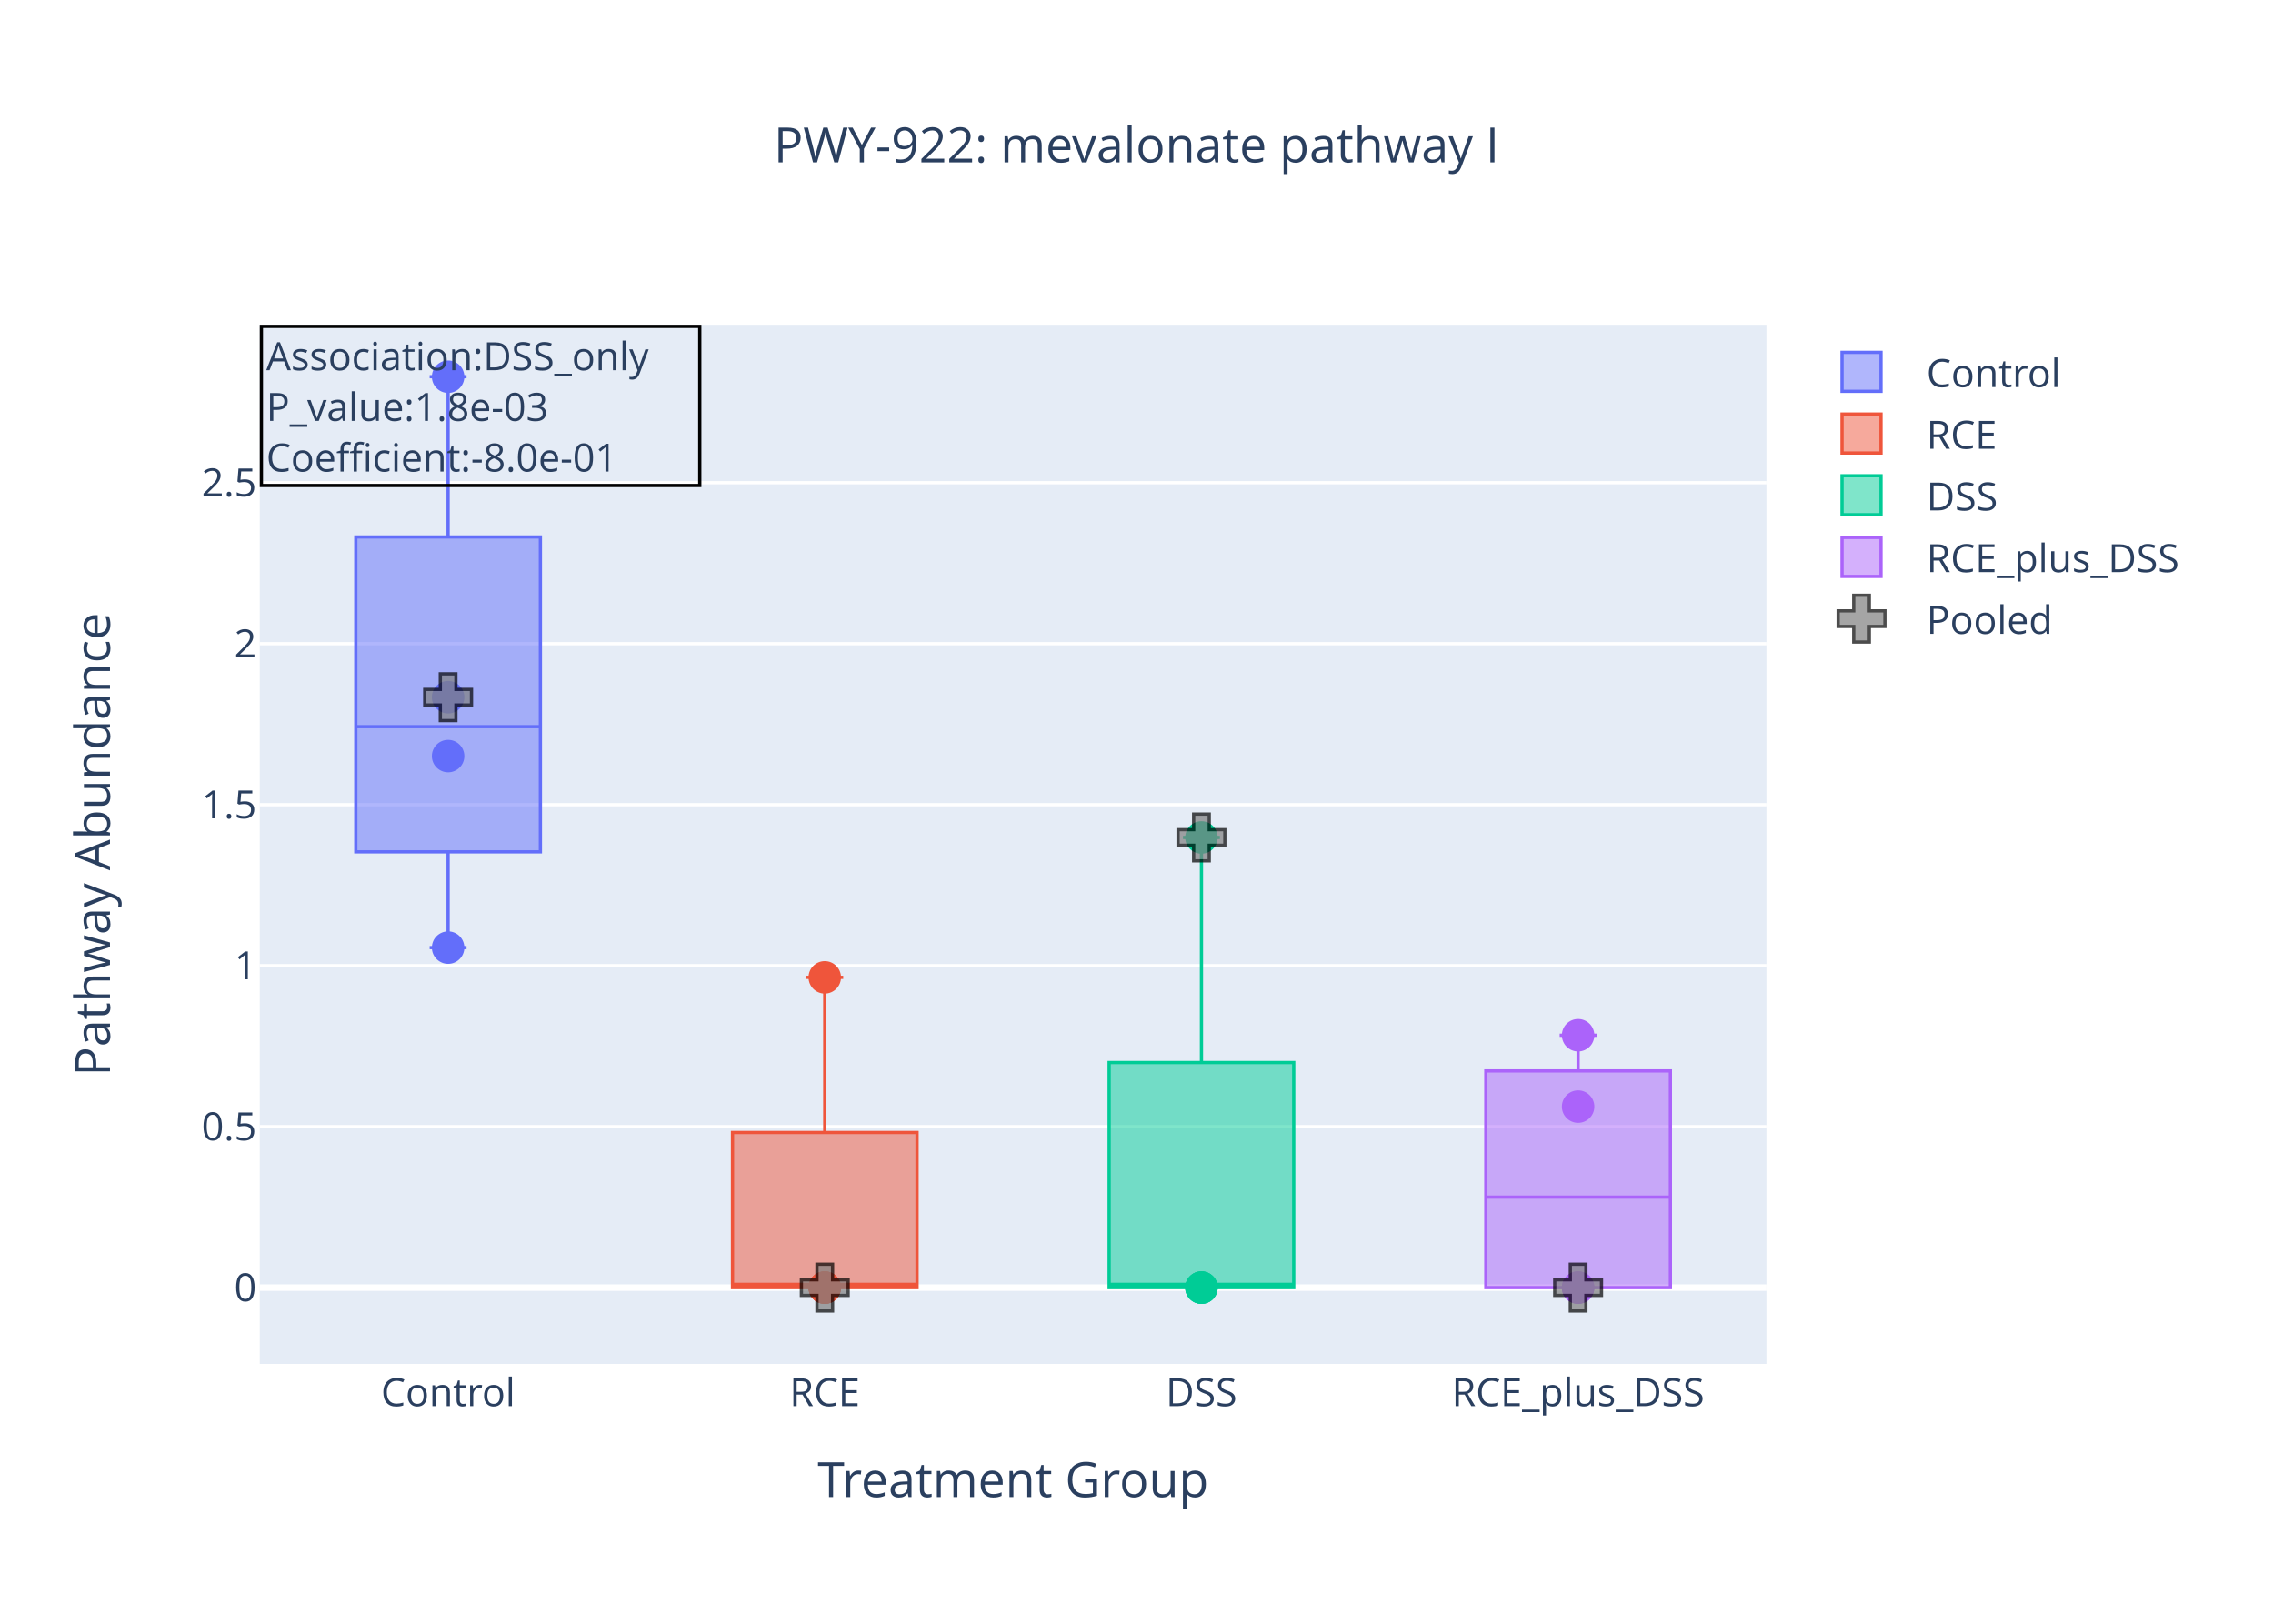
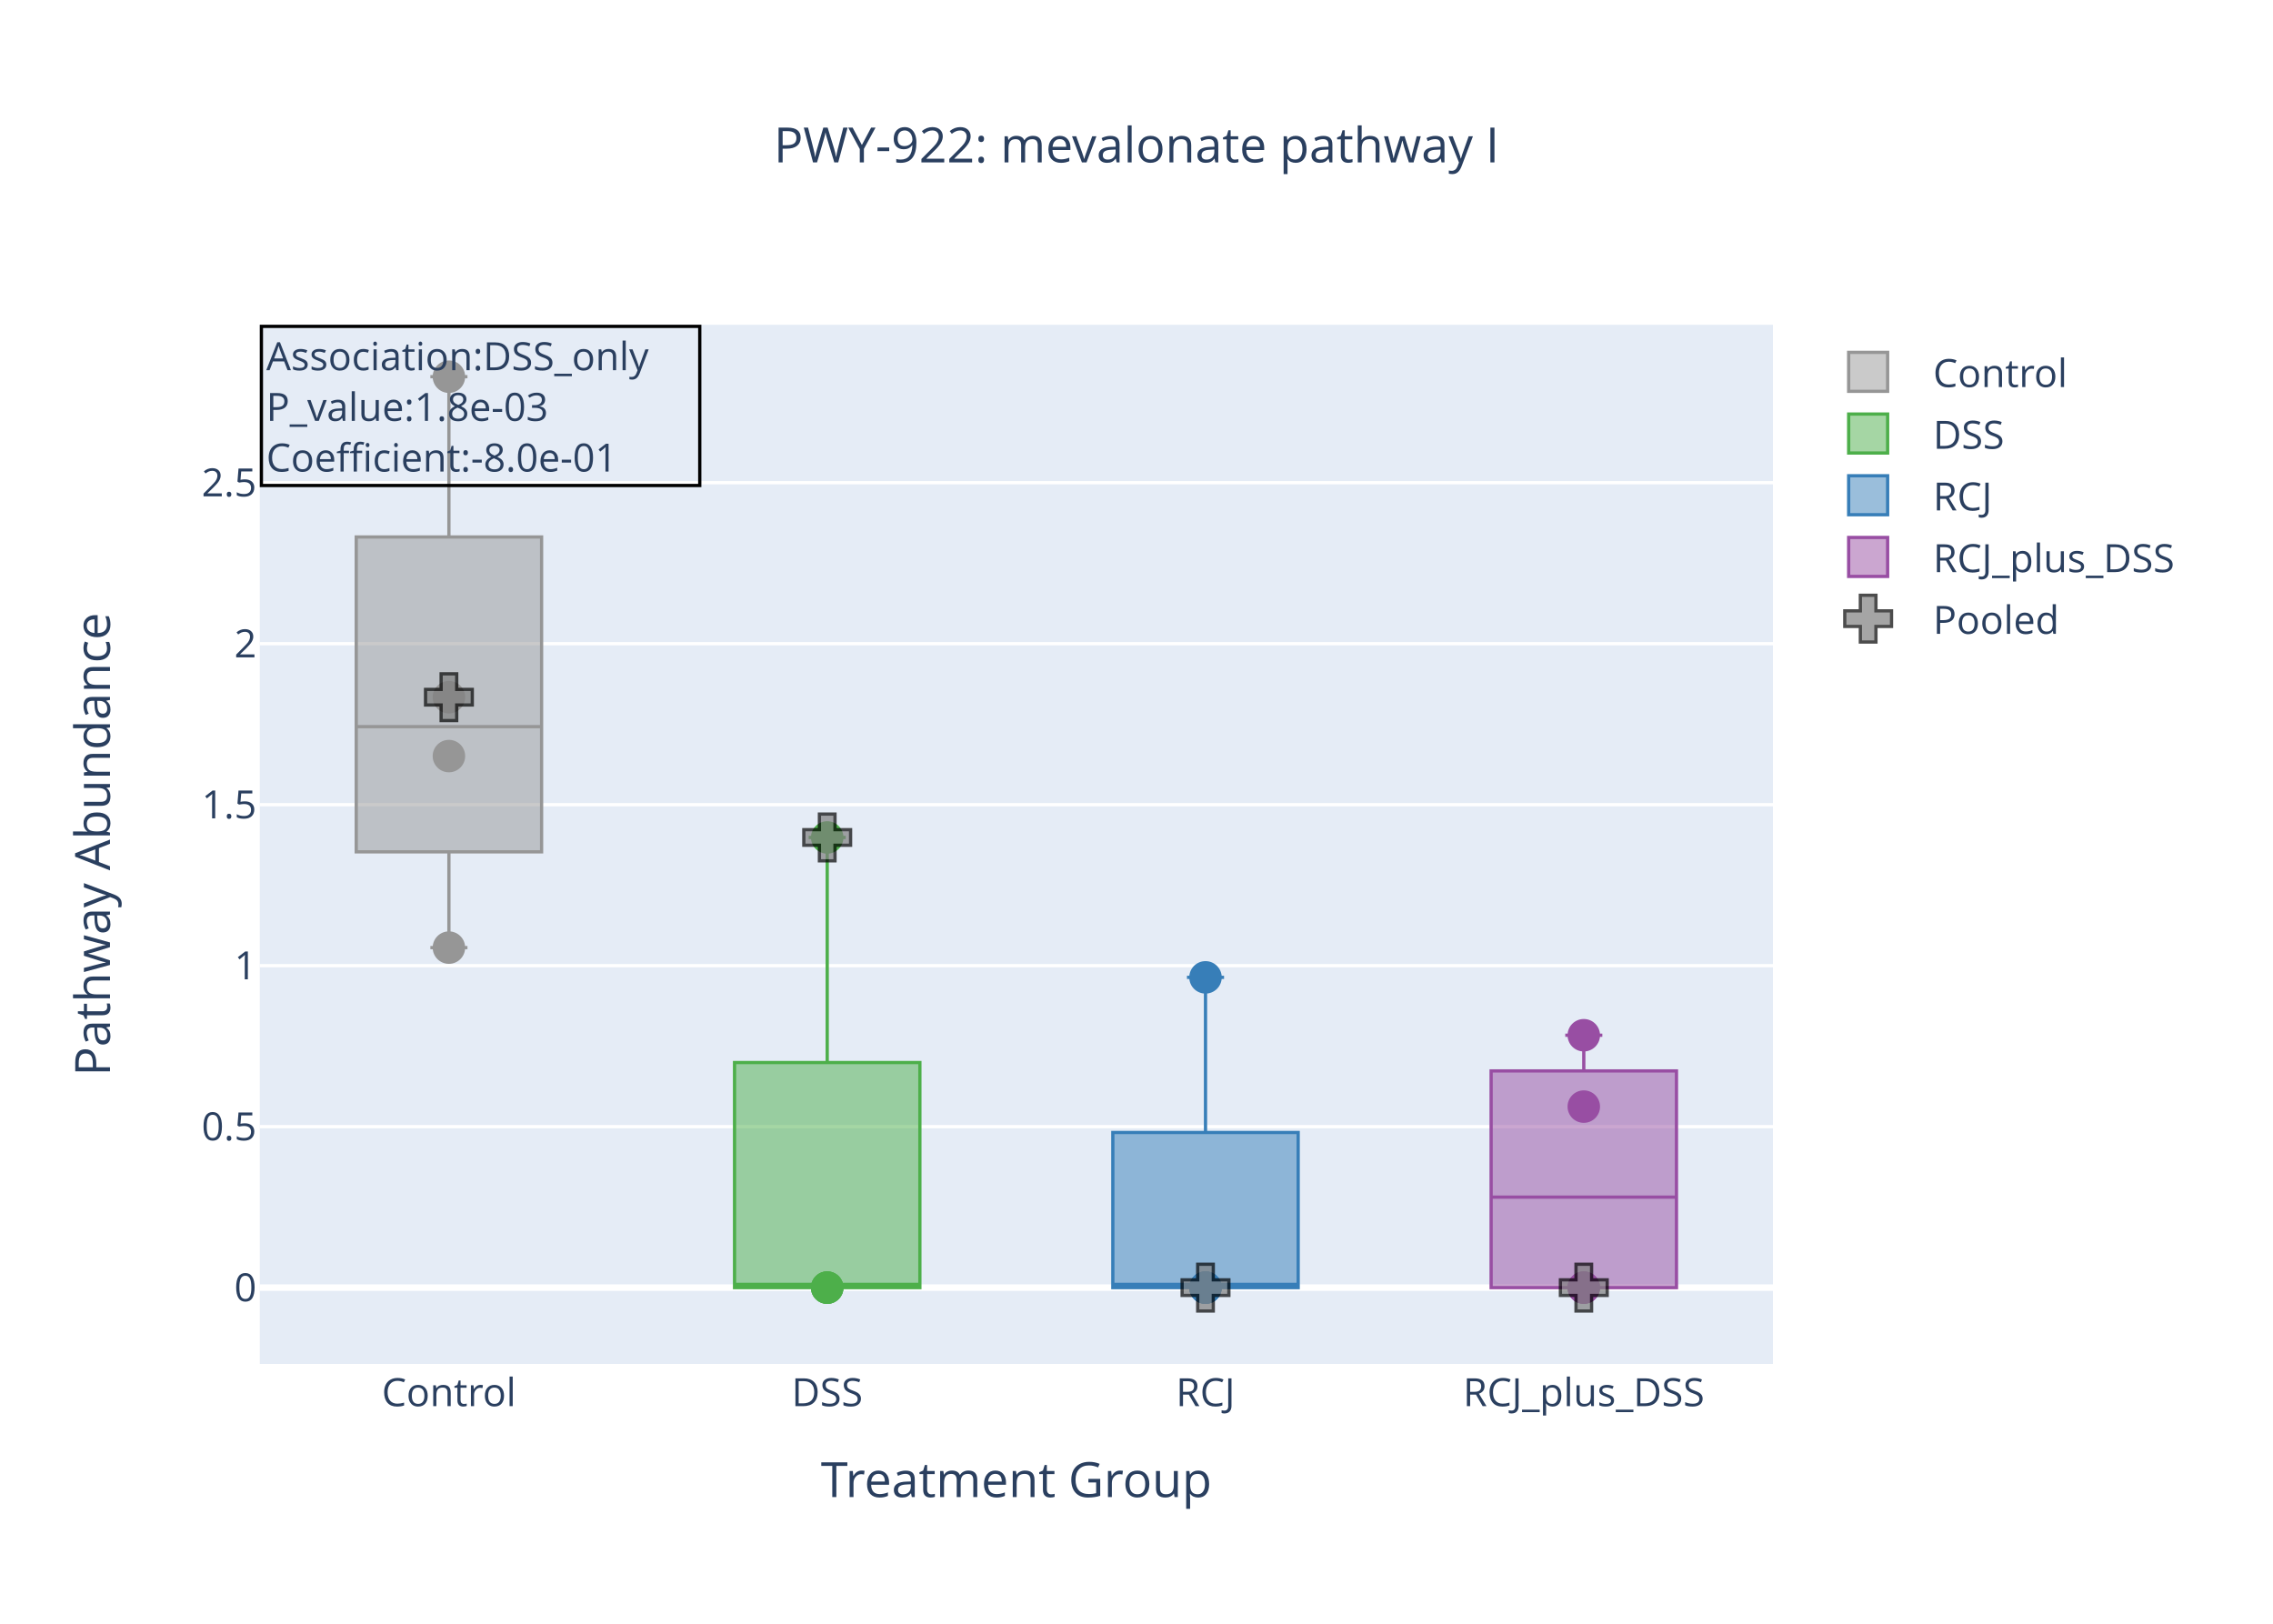
<svg xmlns="http://www.w3.org/2000/svg" class="main-svg" width="700" height="500" style="" viewBox="0 0 700 500">
  <rect x="0" y="0" width="700" height="500" style="fill: rgb(255, 255, 255); fill-opacity: 1;" />
-   <defs id="defs-1e8ebc">
+   <defs id="defs-709dae">
    <g class="clips">
-       <clipPath id="clip1e8ebcxyplot" class="plotclip">
-         <rect width="464" height="320" />
-       </clipPath>
-       <clipPath class="axesclip" id="clip1e8ebcx">
-         <rect x="80" y="0" width="464" height="500" />
-       </clipPath>
-       <clipPath class="axesclip" id="clip1e8ebcy">
+       <clipPath id="clip709daexyplot" class="plotclip">
+         <rect width="466" height="320" />
+       </clipPath>
+       <clipPath class="axesclip" id="clip709daex">
+         <rect x="80" y="0" width="466" height="500" />
+       </clipPath>
+       <clipPath class="axesclip" id="clip709daey">
        <rect x="0" y="100" width="700" height="320" />
      </clipPath>
-       <clipPath class="axesclip" id="clip1e8ebcxy">
-         <rect x="80" y="100" width="464" height="320" />
+       <clipPath class="axesclip" id="clip709daexy">
+         <rect x="80" y="100" width="466" height="320" />
      </clipPath>
    </g>
    <g class="gradients" />
    <g class="patterns" />
  </defs>
  <g class="bglayer">
-     <rect class="bg" x="80" y="100" width="464" height="320" style="fill: rgb(229, 236, 246); fill-opacity: 1; stroke-width: 0;" />
+     <rect class="bg" x="80" y="100" width="466" height="320" style="fill: rgb(229, 236, 246); fill-opacity: 1; stroke-width: 0;" />
  </g>
  <g class="layer-below">
    <g class="imagelayer" />
    <g class="shapelayer" />
  </g>
  <g class="cartesianlayer">
    <g class="subplot xy">
      <g class="layer-subplot">
        <g class="shapelayer" />
        <g class="imagelayer" />
      </g>
      <g class="minor-gridlayer">
        <g class="x" />
        <g class="y" />
      </g>
      <g class="gridlayer">
        <g class="x" />
        <g class="y">
-           <path class="ygrid crisp" transform="translate(0,346.93)" d="M80,0h464" style="stroke: rgb(255, 255, 255); stroke-opacity: 1; stroke-width: 1px;" />
-           <path class="ygrid crisp" transform="translate(0,297.36)" d="M80,0h464" style="stroke: rgb(255, 255, 255); stroke-opacity: 1; stroke-width: 1px;" />
-           <path class="ygrid crisp" transform="translate(0,247.79)" d="M80,0h464" style="stroke: rgb(255, 255, 255); stroke-opacity: 1; stroke-width: 1px;" />
-           <path class="ygrid crisp" transform="translate(0,198.21)" d="M80,0h464" style="stroke: rgb(255, 255, 255); stroke-opacity: 1; stroke-width: 1px;" />
-           <path class="ygrid crisp" transform="translate(0,148.64)" d="M80,0h464" style="stroke: rgb(255, 255, 255); stroke-opacity: 1; stroke-width: 1px;" />
+           <path class="ygrid crisp" transform="translate(0,346.93)" d="M80,0h466" style="stroke: rgb(255, 255, 255); stroke-opacity: 1; stroke-width: 1px;" />
+           <path class="ygrid crisp" transform="translate(0,297.36)" d="M80,0h466" style="stroke: rgb(255, 255, 255); stroke-opacity: 1; stroke-width: 1px;" />
+           <path class="ygrid crisp" transform="translate(0,247.79)" d="M80,0h466" style="stroke: rgb(255, 255, 255); stroke-opacity: 1; stroke-width: 1px;" />
+           <path class="ygrid crisp" transform="translate(0,198.21)" d="M80,0h466" style="stroke: rgb(255, 255, 255); stroke-opacity: 1; stroke-width: 1px;" />
+           <path class="ygrid crisp" transform="translate(0,148.64)" d="M80,0h466" style="stroke: rgb(255, 255, 255); stroke-opacity: 1; stroke-width: 1px;" />
        </g>
      </g>
      <g class="zerolinelayer">
-         <path class="yzl zl crisp" transform="translate(0,396.5)" d="M80,0h464" style="stroke: rgb(255, 255, 255); stroke-opacity: 1; stroke-width: 2px;" />
+         <path class="yzl zl crisp" transform="translate(0,396.5)" d="M80,0h466" style="stroke: rgb(255, 255, 255); stroke-opacity: 1; stroke-width: 2px;" />
      </g>
      <path class="xlines-below" />
      <path class="ylines-below" />
      <g class="overlines-below" />
      <g class="xaxislayer-below" />
      <g class="yaxislayer-below" />
      <g class="overaxes-below" />
-       <g class="plot" transform="translate(80,100)" clip-path="url(#clip1e8ebcxyplot)">
+       <g class="plot" transform="translate(80,100)" clip-path="url(#clip709daexyplot)">
        <g class="boxlayer mlayer">
          <g class="trace boxes" style="opacity: 1;">
-             <path class="box" d="M29.58,123.76H86.42M29.58,162.31H86.42V65.35H29.58ZM58,162.31V191.8M58,65.35V16M52.32,191.8H63.68M52.32,16H63.68" style="vector-effect: non-scaling-stroke; stroke-width: 1px; stroke: rgb(99, 110, 250); stroke-opacity: 1; fill: rgb(99, 110, 250); fill-opacity: 0.5;" />
-             <g class="points">
-               <path class="point" transform="translate(58,191.8)" d="M5,0A5,5 0 1,1 0,-5A5,5 0 0,1 5,0Z" style="opacity: 1; stroke-width: 0px; fill: rgb(99, 110, 250); fill-opacity: 1;" />
-               <path class="point" transform="translate(58,132.82)" d="M5,0A5,5 0 1,1 0,-5A5,5 0 0,1 5,0Z" style="opacity: 1; stroke-width: 0px; fill: rgb(99, 110, 250); fill-opacity: 1;" />
-               <path class="point" transform="translate(58,114.69)" d="M5,0A5,5 0 1,1 0,-5A5,5 0 0,1 5,0Z" style="opacity: 1; stroke-width: 0px; fill: rgb(99, 110, 250); fill-opacity: 1;" />
-               <path class="point" transform="translate(58,16)" d="M5,0A5,5 0 1,1 0,-5A5,5 0 0,1 5,0Z" style="opacity: 1; stroke-width: 0px; fill: rgb(99, 110, 250); fill-opacity: 1;" />
-             </g>
-           </g>
-           <g class="trace boxes" style="opacity: 1;">
-             <path class="box" d="M145.58,295.5H202.42M145.58,296.5H202.42V248.73H145.58ZM174,296.5V296.5M174,248.73V200.96M168.32,296.5H179.68M168.32,200.96H179.68" style="vector-effect: non-scaling-stroke; stroke-width: 1px; stroke: rgb(239, 85, 59); stroke-opacity: 1; fill: rgb(239, 85, 59); fill-opacity: 0.5;" />
-             <g class="points">
-               <path class="point" transform="translate(174,296.5)" d="M5,0A5,5 0 1,1 0,-5A5,5 0 0,1 5,0Z" style="opacity: 1; stroke-width: 0px; fill: rgb(239, 85, 59); fill-opacity: 1;" />
-               <path class="point" transform="translate(174,296.5)" d="M5,0A5,5 0 1,1 0,-5A5,5 0 0,1 5,0Z" style="opacity: 1; stroke-width: 0px; fill: rgb(239, 85, 59); fill-opacity: 1;" />
-               <path class="point" transform="translate(174,296.5)" d="M5,0A5,5 0 1,1 0,-5A5,5 0 0,1 5,0Z" style="opacity: 1; stroke-width: 0px; fill: rgb(239, 85, 59); fill-opacity: 1;" />
-               <path class="point" transform="translate(174,200.96)" d="M5,0A5,5 0 1,1 0,-5A5,5 0 0,1 5,0Z" style="opacity: 1; stroke-width: 0px; fill: rgb(239, 85, 59); fill-opacity: 1;" />
-             </g>
-           </g>
-           <g class="trace boxes" style="opacity: 1;">
-             <path class="box" d="M261.58,295.5H318.42M261.58,296.5H318.42V227.19H261.58ZM290,296.5V296.5M290,227.19V157.88M284.32,296.5H295.68M284.32,157.88H295.68" style="vector-effect: non-scaling-stroke; stroke-width: 1px; stroke: rgb(0, 204, 150); stroke-opacity: 1; fill: rgb(0, 204, 150); fill-opacity: 0.5;" />
-             <g class="points">
-               <path class="point" transform="translate(290,296.5)" d="M5,0A5,5 0 1,1 0,-5A5,5 0 0,1 5,0Z" style="opacity: 1; stroke-width: 0px; fill: rgb(0, 204, 150); fill-opacity: 1;" />
-               <path class="point" transform="translate(290,296.5)" d="M5,0A5,5 0 1,1 0,-5A5,5 0 0,1 5,0Z" style="opacity: 1; stroke-width: 0px; fill: rgb(0, 204, 150); fill-opacity: 1;" />
-               <path class="point" transform="translate(290,296.5)" d="M5,0A5,5 0 1,1 0,-5A5,5 0 0,1 5,0Z" style="opacity: 1; stroke-width: 0px; fill: rgb(0, 204, 150); fill-opacity: 1;" />
-               <path class="point" transform="translate(290,157.88)" d="M5,0A5,5 0 1,1 0,-5A5,5 0 0,1 5,0Z" style="opacity: 1; stroke-width: 0px; fill: rgb(0, 204, 150); fill-opacity: 1;" />
-             </g>
-           </g>
-           <g class="trace boxes" style="opacity: 1;">
-             <path class="box" d="M377.58,268.63H434.42M377.58,296.5H434.42V229.77H377.58ZM406,296.5V296.5M406,229.77V218.78M400.32,296.5H411.68M400.32,218.78H411.68" style="vector-effect: non-scaling-stroke; stroke-width: 1px; stroke: rgb(171, 99, 250); stroke-opacity: 1; fill: rgb(171, 99, 250); fill-opacity: 0.5;" />
-             <g class="points">
-               <path class="point" transform="translate(406,296.5)" d="M5,0A5,5 0 1,1 0,-5A5,5 0 0,1 5,0Z" style="opacity: 1; stroke-width: 0px; fill: rgb(171, 99, 250); fill-opacity: 1;" />
-               <path class="point" transform="translate(406,296.5)" d="M5,0A5,5 0 1,1 0,-5A5,5 0 0,1 5,0Z" style="opacity: 1; stroke-width: 0px; fill: rgb(171, 99, 250); fill-opacity: 1;" />
-               <path class="point" transform="translate(406,240.76)" d="M5,0A5,5 0 1,1 0,-5A5,5 0 0,1 5,0Z" style="opacity: 1; stroke-width: 0px; fill: rgb(171, 99, 250); fill-opacity: 1;" />
-               <path class="point" transform="translate(406,218.78)" d="M5,0A5,5 0 1,1 0,-5A5,5 0 0,1 5,0Z" style="opacity: 1; stroke-width: 0px; fill: rgb(171, 99, 250); fill-opacity: 1;" />
+             <path class="box" d="M29.71,123.76H86.79M29.71,162.31H86.79V65.35H29.71ZM58.25,162.31V191.8M58.25,65.35V16M52.54,191.8H63.96M52.54,16H63.96" style="vector-effect: non-scaling-stroke; stroke-width: 1px; stroke: rgb(150, 150, 150); stroke-opacity: 1; fill: rgb(150, 150, 150); fill-opacity: 0.5;" />
+             <g class="points">
+               <path class="point" transform="translate(58.25,191.8)" d="M5,0A5,5 0 1,1 0,-5A5,5 0 0,1 5,0Z" style="opacity: 1; stroke-width: 0px; fill: rgb(150, 150, 150); fill-opacity: 1;" />
+               <path class="point" transform="translate(58.25,132.82)" d="M5,0A5,5 0 1,1 0,-5A5,5 0 0,1 5,0Z" style="opacity: 1; stroke-width: 0px; fill: rgb(150, 150, 150); fill-opacity: 1;" />
+               <path class="point" transform="translate(58.25,114.69)" d="M5,0A5,5 0 1,1 0,-5A5,5 0 0,1 5,0Z" style="opacity: 1; stroke-width: 0px; fill: rgb(150, 150, 150); fill-opacity: 1;" />
+               <path class="point" transform="translate(58.25,16)" d="M5,0A5,5 0 1,1 0,-5A5,5 0 0,1 5,0Z" style="opacity: 1; stroke-width: 0px; fill: rgb(150, 150, 150); fill-opacity: 1;" />
+             </g>
+           </g>
+           <g class="trace boxes" style="opacity: 1;">
+             <path class="box" d="M146.21,295.5H203.29M146.21,296.5H203.29V227.19H146.21ZM174.75,296.5V296.5M174.75,227.19V157.88M169.04,296.5H180.46M169.04,157.88H180.46" style="vector-effect: non-scaling-stroke; stroke-width: 1px; stroke: rgb(77, 175, 74); stroke-opacity: 1; fill: rgb(77, 175, 74); fill-opacity: 0.5;" />
+             <g class="points">
+               <path class="point" transform="translate(174.75,296.5)" d="M5,0A5,5 0 1,1 0,-5A5,5 0 0,1 5,0Z" style="opacity: 1; stroke-width: 0px; fill: rgb(77, 175, 74); fill-opacity: 1;" />
+               <path class="point" transform="translate(174.75,296.5)" d="M5,0A5,5 0 1,1 0,-5A5,5 0 0,1 5,0Z" style="opacity: 1; stroke-width: 0px; fill: rgb(77, 175, 74); fill-opacity: 1;" />
+               <path class="point" transform="translate(174.75,296.5)" d="M5,0A5,5 0 1,1 0,-5A5,5 0 0,1 5,0Z" style="opacity: 1; stroke-width: 0px; fill: rgb(77, 175, 74); fill-opacity: 1;" />
+               <path class="point" transform="translate(174.75,157.88)" d="M5,0A5,5 0 1,1 0,-5A5,5 0 0,1 5,0Z" style="opacity: 1; stroke-width: 0px; fill: rgb(77, 175, 74); fill-opacity: 1;" />
+             </g>
+           </g>
+           <g class="trace boxes" style="opacity: 1;">
+             <path class="box" d="M262.71,295.5H319.79M262.71,296.5H319.79V248.73H262.71ZM291.25,296.5V296.5M291.25,248.73V200.96M285.54,296.5H296.96M285.54,200.96H296.96" style="vector-effect: non-scaling-stroke; stroke-width: 1px; stroke: rgb(55, 126, 184); stroke-opacity: 1; fill: rgb(55, 126, 184); fill-opacity: 0.5;" />
+             <g class="points">
+               <path class="point" transform="translate(291.25,296.5)" d="M5,0A5,5 0 1,1 0,-5A5,5 0 0,1 5,0Z" style="opacity: 1; stroke-width: 0px; fill: rgb(55, 126, 184); fill-opacity: 1;" />
+               <path class="point" transform="translate(291.25,296.5)" d="M5,0A5,5 0 1,1 0,-5A5,5 0 0,1 5,0Z" style="opacity: 1; stroke-width: 0px; fill: rgb(55, 126, 184); fill-opacity: 1;" />
+               <path class="point" transform="translate(291.25,296.5)" d="M5,0A5,5 0 1,1 0,-5A5,5 0 0,1 5,0Z" style="opacity: 1; stroke-width: 0px; fill: rgb(55, 126, 184); fill-opacity: 1;" />
+               <path class="point" transform="translate(291.25,200.96)" d="M5,0A5,5 0 1,1 0,-5A5,5 0 0,1 5,0Z" style="opacity: 1; stroke-width: 0px; fill: rgb(55, 126, 184); fill-opacity: 1;" />
+             </g>
+           </g>
+           <g class="trace boxes" style="opacity: 1;">
+             <path class="box" d="M379.21,268.63H436.29M379.21,296.5H436.29V229.77H379.21ZM407.75,296.5V296.5M407.75,229.77V218.78M402.04,296.5H413.46M402.04,218.78H413.46" style="vector-effect: non-scaling-stroke; stroke-width: 1px; stroke: rgb(152, 78, 163); stroke-opacity: 1; fill: rgb(152, 78, 163); fill-opacity: 0.5;" />
+             <g class="points">
+               <path class="point" transform="translate(407.75,296.5)" d="M5,0A5,5 0 1,1 0,-5A5,5 0 0,1 5,0Z" style="opacity: 1; stroke-width: 0px; fill: rgb(152, 78, 163); fill-opacity: 1;" />
+               <path class="point" transform="translate(407.75,296.5)" d="M5,0A5,5 0 1,1 0,-5A5,5 0 0,1 5,0Z" style="opacity: 1; stroke-width: 0px; fill: rgb(152, 78, 163); fill-opacity: 1;" />
+               <path class="point" transform="translate(407.75,240.76)" d="M5,0A5,5 0 1,1 0,-5A5,5 0 0,1 5,0Z" style="opacity: 1; stroke-width: 0px; fill: rgb(152, 78, 163); fill-opacity: 1;" />
+               <path class="point" transform="translate(407.75,218.78)" d="M5,0A5,5 0 1,1 0,-5A5,5 0 0,1 5,0Z" style="opacity: 1; stroke-width: 0px; fill: rgb(152, 78, 163); fill-opacity: 1;" />
            </g>
          </g>
        </g>
        <g class="scatterlayer mlayer">
-           <g class="trace scatter tracedfa30d" style="stroke-miterlimit: 2; opacity: 1;">
+           <g class="trace scatter trace78dd9c" style="stroke-miterlimit: 2; opacity: 1;">
            <g class="fills" />
            <g class="errorbars" />
            <g class="lines" />
            <g class="points">
-               <path class="point" transform="translate(58,114.69)" d="M7.2,2.4H2.4V7.2H-2.4V2.4H-7.2V-2.4H-2.4V-7.2H2.4V-2.4H7.2Z" style="opacity: 0.7; stroke-width: 1px; fill: rgb(127, 127, 127); fill-opacity: 1; stroke: rgb(0, 0, 0); stroke-opacity: 1;" />
-               <path class="point" transform="translate(290,157.88)" d="M7.2,2.4H2.4V7.2H-2.4V2.4H-7.2V-2.4H-2.4V-7.2H2.4V-2.4H7.2Z" style="opacity: 0.7; stroke-width: 1px; fill: rgb(127, 127, 127); fill-opacity: 1; stroke: rgb(0, 0, 0); stroke-opacity: 1;" />
-               <path class="point" transform="translate(174,296.5)" d="M7.2,2.4H2.4V7.2H-2.4V2.4H-7.2V-2.4H-2.4V-7.2H2.4V-2.4H7.2Z" style="opacity: 0.7; stroke-width: 1px; fill: rgb(127, 127, 127); fill-opacity: 1; stroke: rgb(0, 0, 0); stroke-opacity: 1;" />
-               <path class="point" transform="translate(406,296.5)" d="M7.2,2.4H2.4V7.2H-2.4V2.4H-7.2V-2.4H-2.4V-7.2H2.4V-2.4H7.2Z" style="opacity: 0.7; stroke-width: 1px; fill: rgb(127, 127, 127); fill-opacity: 1; stroke: rgb(0, 0, 0); stroke-opacity: 1;" />
+               <path class="point" transform="translate(58.25,114.69)" d="M7.2,2.4H2.4V7.2H-2.4V2.4H-7.2V-2.4H-2.4V-7.2H2.4V-2.4H7.2Z" style="opacity: 0.7; stroke-width: 1px; fill: rgb(127, 127, 127); fill-opacity: 1; stroke: rgb(0, 0, 0); stroke-opacity: 1;" />
+               <path class="point" transform="translate(174.75,157.88)" d="M7.2,2.4H2.4V7.2H-2.4V2.4H-7.2V-2.4H-2.4V-7.2H2.4V-2.4H7.2Z" style="opacity: 0.7; stroke-width: 1px; fill: rgb(127, 127, 127); fill-opacity: 1; stroke: rgb(0, 0, 0); stroke-opacity: 1;" />
+               <path class="point" transform="translate(291.25,296.5)" d="M7.2,2.4H2.4V7.2H-2.4V2.4H-7.2V-2.4H-2.4V-7.2H2.4V-2.4H7.2Z" style="opacity: 0.7; stroke-width: 1px; fill: rgb(127, 127, 127); fill-opacity: 1; stroke: rgb(0, 0, 0); stroke-opacity: 1;" />
+               <path class="point" transform="translate(407.75,296.5)" d="M7.2,2.4H2.4V7.2H-2.4V2.4H-7.2V-2.4H-2.4V-7.2H2.4V-2.4H7.2Z" style="opacity: 0.7; stroke-width: 1px; fill: rgb(127, 127, 127); fill-opacity: 1; stroke: rgb(0, 0, 0); stroke-opacity: 1;" />
            </g>
            <g class="text" />
          </g>
        </g>
      </g>
      <g class="overplot" />
      <path class="xlines-above crisp" d="M0,0" style="fill: none;" />
      <path class="ylines-above crisp" d="M0,0" style="fill: none;" />
      <g class="overlines-above" />
      <g class="xaxislayer-above">
        <g class="xtick">
-           <text text-anchor="middle" x="0" y="433" transform="translate(138,0)" style="font-family: 'Open Sans', verdana, arial, sans-serif; font-size: 12px; fill: rgb(42, 63, 95); fill-opacity: 1; white-space: pre; opacity: 1;">Control</text>
-         </g>
-         <g class="xtick">
-           <text text-anchor="middle" x="0" y="433" transform="translate(254,0)" style="font-family: 'Open Sans', verdana, arial, sans-serif; font-size: 12px; fill: rgb(42, 63, 95); fill-opacity: 1; white-space: pre; opacity: 1;">RCE</text>
-         </g>
-         <g class="xtick">
-           <text text-anchor="middle" x="0" y="433" transform="translate(370,0)" style="font-family: 'Open Sans', verdana, arial, sans-serif; font-size: 12px; fill: rgb(42, 63, 95); fill-opacity: 1; white-space: pre; opacity: 1;">DSS</text>
-         </g>
-         <g class="xtick">
-           <text text-anchor="middle" x="0" y="433" transform="translate(486,0)" style="font-family: 'Open Sans', verdana, arial, sans-serif; font-size: 12px; fill: rgb(42, 63, 95); fill-opacity: 1; white-space: pre; opacity: 1;">RCE_plus_DSS</text>
+           <text text-anchor="middle" x="0" y="433" transform="translate(138.25,0)" style="font-family: 'Open Sans', verdana, arial, sans-serif; font-size: 12px; fill: rgb(42, 63, 95); fill-opacity: 1; white-space: pre; opacity: 1;">Control</text>
+         </g>
+         <g class="xtick">
+           <text text-anchor="middle" x="0" y="433" transform="translate(254.75,0)" style="font-family: 'Open Sans', verdana, arial, sans-serif; font-size: 12px; fill: rgb(42, 63, 95); fill-opacity: 1; white-space: pre; opacity: 1;">DSS</text>
+         </g>
+         <g class="xtick">
+           <text text-anchor="middle" x="0" y="433" transform="translate(371.25,0)" style="font-family: 'Open Sans', verdana, arial, sans-serif; font-size: 12px; fill: rgb(42, 63, 95); fill-opacity: 1; white-space: pre; opacity: 1;">RCJ</text>
+         </g>
+         <g class="xtick">
+           <text text-anchor="middle" x="0" y="433" transform="translate(487.75,0)" style="font-family: 'Open Sans', verdana, arial, sans-serif; font-size: 12px; fill: rgb(42, 63, 95); fill-opacity: 1; white-space: pre; opacity: 1;">RCJ_plus_DSS</text>
        </g>
      </g>
      <g class="yaxislayer-above">
        <g class="ytick">
          <text text-anchor="end" x="79" y="4.2" transform="translate(0,396.5)" style="font-family: 'Open Sans', verdana, arial, sans-serif; font-size: 12px; fill: rgb(42, 63, 95); fill-opacity: 1; white-space: pre; opacity: 1;">0</text>
        </g>
        <g class="ytick">
          <text text-anchor="end" x="79" y="4.2" style="font-family: 'Open Sans', verdana, arial, sans-serif; font-size: 12px; fill: rgb(42, 63, 95); fill-opacity: 1; white-space: pre; opacity: 1;" transform="translate(0,346.93)">0.5</text>
        </g>
        <g class="ytick">
          <text text-anchor="end" x="79" y="4.2" style="font-family: 'Open Sans', verdana, arial, sans-serif; font-size: 12px; fill: rgb(42, 63, 95); fill-opacity: 1; white-space: pre; opacity: 1;" transform="translate(0,297.36)">1</text>
        </g>
        <g class="ytick">
          <text text-anchor="end" x="79" y="4.2" style="font-family: 'Open Sans', verdana, arial, sans-serif; font-size: 12px; fill: rgb(42, 63, 95); fill-opacity: 1; white-space: pre; opacity: 1;" transform="translate(0,247.79)">1.5</text>
        </g>
        <g class="ytick">
          <text text-anchor="end" x="79" y="4.2" style="font-family: 'Open Sans', verdana, arial, sans-serif; font-size: 12px; fill: rgb(42, 63, 95); fill-opacity: 1; white-space: pre; opacity: 1;" transform="translate(0,198.21)">2</text>
        </g>
        <g class="ytick">
          <text text-anchor="end" x="79" y="4.2" style="font-family: 'Open Sans', verdana, arial, sans-serif; font-size: 12px; fill: rgb(42, 63, 95); fill-opacity: 1; white-space: pre; opacity: 1;" transform="translate(0,148.64)">2.5</text>
        </g>
      </g>
      <g class="overaxes-above" />
    </g>
  </g>
  <g class="polarlayer" />
  <g class="smithlayer" />
  <g class="ternarylayer" />
  <g class="geolayer" />
  <g class="funnelarealayer" />
  <g class="pielayer" />
  <g class="iciclelayer" />
  <g class="treemaplayer" />
  <g class="sunburstlayer" />
  <g class="glimages" />
-   <defs id="topdefs-1e8ebc">
+   <defs id="topdefs-709dae">
    <g class="clips" />
-     <clipPath id="legend1e8ebc">
-       <rect width="135" height="105" x="0" y="0" />
+     <clipPath id="legend709dae">
+       <rect width="133" height="105" x="0" y="0" />
    </clipPath>
  </defs>
  <g class="layer-above">
    <g class="imagelayer" />
    <g class="shapelayer" />
  </g>
  <g class="infolayer">
-     <g class="legend" pointer-events="all" transform="translate(553.28,100)">
-       <rect class="bg" shape-rendering="crispEdges" width="135" height="105" x="0" y="0" style="stroke: rgb(68, 68, 68); stroke-opacity: 1; fill: rgb(255, 255, 255); fill-opacity: 1; stroke-width: 0px;" />
-       <g class="scrollbox" transform="" clip-path="url(#legend1e8ebc)">
+     <g class="legend" pointer-events="all" transform="translate(555.32,100)">
+       <rect class="bg" shape-rendering="crispEdges" width="133" height="105" x="0" y="0" style="stroke: rgb(68, 68, 68); stroke-opacity: 1; fill: rgb(255, 255, 255); fill-opacity: 1; stroke-width: 0px;" />
+       <g class="scrollbox" transform="" clip-path="url(#legend709dae)">
        <g class="groups">
          <g class="traces" transform="translate(0,14.5)" style="opacity: 1;">
            <text class="legendtext" text-anchor="start" x="40" y="4.68" style="font-family: 'Open Sans', verdana, arial, sans-serif; font-size: 12px; fill: rgb(42, 63, 95); fill-opacity: 1; white-space: pre;">Control</text>
            <g class="layers" style="opacity: 1;">
              <g class="legendfill" />
              <g class="legendlines" />
              <g class="legendsymbols">
                <g class="legendpoints">
-                   <path class="legendbox" d="M6,6H-6V-6H6Z" transform="translate(20,0)" style="stroke-width: 1px; fill: rgb(99, 110, 250); fill-opacity: 0.5; stroke: rgb(99, 110, 250); stroke-opacity: 1;" />
-                 </g>
-               </g>
-             </g>
-             <rect class="legendtoggle" x="0" y="-9.5" width="129.844" height="19" style="fill: rgb(0, 0, 0); fill-opacity: 0;" />
+                   <path class="legendbox" d="M6,6H-6V-6H6Z" transform="translate(20,0)" style="stroke-width: 1px; fill: rgb(150, 150, 150); fill-opacity: 0.5; stroke: rgb(150, 150, 150); stroke-opacity: 1;" />
+                 </g>
+               </g>
+             </g>
+             <rect class="legendtoggle" x="0" y="-9.5" width="127.703" height="19" style="fill: rgb(0, 0, 0); fill-opacity: 0;" />
          </g>
          <g class="traces" transform="translate(0,33.5)" style="opacity: 1;">
-             <text class="legendtext" text-anchor="start" x="40" y="4.68" style="font-family: 'Open Sans', verdana, arial, sans-serif; font-size: 12px; fill: rgb(42, 63, 95); fill-opacity: 1; white-space: pre;">RCE</text>
-             <g class="layers" style="opacity: 1;">
-               <g class="legendfill" />
-               <g class="legendlines" />
-               <g class="legendsymbols">
-                 <g class="legendpoints">
-                   <path class="legendbox" d="M6,6H-6V-6H6Z" transform="translate(20,0)" style="stroke-width: 1px; fill: rgb(239, 85, 59); fill-opacity: 0.5; stroke: rgb(239, 85, 59); stroke-opacity: 1;" />
-                 </g>
-               </g>
-             </g>
-             <rect class="legendtoggle" x="0" y="-9.5" width="129.844" height="19" style="fill: rgb(0, 0, 0); fill-opacity: 0;" />
+             <text class="legendtext" text-anchor="start" x="40" y="4.68" style="font-family: 'Open Sans', verdana, arial, sans-serif; font-size: 12px; fill: rgb(42, 63, 95); fill-opacity: 1; white-space: pre;">DSS</text>
+             <g class="layers" style="opacity: 1;">
+               <g class="legendfill" />
+               <g class="legendlines" />
+               <g class="legendsymbols">
+                 <g class="legendpoints">
+                   <path class="legendbox" d="M6,6H-6V-6H6Z" transform="translate(20,0)" style="stroke-width: 1px; fill: rgb(77, 175, 74); fill-opacity: 0.5; stroke: rgb(77, 175, 74); stroke-opacity: 1;" />
+                 </g>
+               </g>
+             </g>
+             <rect class="legendtoggle" x="0" y="-9.5" width="127.703" height="19" style="fill: rgb(0, 0, 0); fill-opacity: 0;" />
          </g>
          <g class="traces" transform="translate(0,52.5)" style="opacity: 1;">
-             <text class="legendtext" text-anchor="start" x="40" y="4.68" style="font-family: 'Open Sans', verdana, arial, sans-serif; font-size: 12px; fill: rgb(42, 63, 95); fill-opacity: 1; white-space: pre;">DSS</text>
-             <g class="layers" style="opacity: 1;">
-               <g class="legendfill" />
-               <g class="legendlines" />
-               <g class="legendsymbols">
-                 <g class="legendpoints">
-                   <path class="legendbox" d="M6,6H-6V-6H6Z" transform="translate(20,0)" style="stroke-width: 1px; fill: rgb(0, 204, 150); fill-opacity: 0.5; stroke: rgb(0, 204, 150); stroke-opacity: 1;" />
-                 </g>
-               </g>
-             </g>
-             <rect class="legendtoggle" x="0" y="-9.5" width="129.844" height="19" style="fill: rgb(0, 0, 0); fill-opacity: 0;" />
+             <text class="legendtext" text-anchor="start" x="40" y="4.68" style="font-family: 'Open Sans', verdana, arial, sans-serif; font-size: 12px; fill: rgb(42, 63, 95); fill-opacity: 1; white-space: pre;">RCJ</text>
+             <g class="layers" style="opacity: 1;">
+               <g class="legendfill" />
+               <g class="legendlines" />
+               <g class="legendsymbols">
+                 <g class="legendpoints">
+                   <path class="legendbox" d="M6,6H-6V-6H6Z" transform="translate(20,0)" style="stroke-width: 1px; fill: rgb(55, 126, 184); fill-opacity: 0.5; stroke: rgb(55, 126, 184); stroke-opacity: 1;" />
+                 </g>
+               </g>
+             </g>
+             <rect class="legendtoggle" x="0" y="-9.5" width="127.703" height="19" style="fill: rgb(0, 0, 0); fill-opacity: 0;" />
          </g>
          <g class="traces" transform="translate(0,71.5)" style="opacity: 1;">
-             <text class="legendtext" text-anchor="start" x="40" y="4.68" style="font-family: 'Open Sans', verdana, arial, sans-serif; font-size: 12px; fill: rgb(42, 63, 95); fill-opacity: 1; white-space: pre;">RCE_plus_DSS</text>
-             <g class="layers" style="opacity: 1;">
-               <g class="legendfill" />
-               <g class="legendlines" />
-               <g class="legendsymbols">
-                 <g class="legendpoints">
-                   <path class="legendbox" d="M6,6H-6V-6H6Z" transform="translate(20,0)" style="stroke-width: 1px; fill: rgb(171, 99, 250); fill-opacity: 0.5; stroke: rgb(171, 99, 250); stroke-opacity: 1;" />
-                 </g>
-               </g>
-             </g>
-             <rect class="legendtoggle" x="0" y="-9.5" width="129.844" height="19" style="fill: rgb(0, 0, 0); fill-opacity: 0;" />
+             <text class="legendtext" text-anchor="start" x="40" y="4.68" style="font-family: 'Open Sans', verdana, arial, sans-serif; font-size: 12px; fill: rgb(42, 63, 95); fill-opacity: 1; white-space: pre;">RCJ_plus_DSS</text>
+             <g class="layers" style="opacity: 1;">
+               <g class="legendfill" />
+               <g class="legendlines" />
+               <g class="legendsymbols">
+                 <g class="legendpoints">
+                   <path class="legendbox" d="M6,6H-6V-6H6Z" transform="translate(20,0)" style="stroke-width: 1px; fill: rgb(152, 78, 163); fill-opacity: 0.5; stroke: rgb(152, 78, 163); stroke-opacity: 1;" />
+                 </g>
+               </g>
+             </g>
+             <rect class="legendtoggle" x="0" y="-9.5" width="127.703" height="19" style="fill: rgb(0, 0, 0); fill-opacity: 0;" />
          </g>
          <g class="traces" transform="translate(0,90.5)" style="opacity: 1;">
            <text class="legendtext" text-anchor="start" x="40" y="4.68" style="font-family: 'Open Sans', verdana, arial, sans-serif; font-size: 12px; fill: rgb(42, 63, 95); fill-opacity: 1; white-space: pre;">Pooled</text>
            <g class="layers" style="opacity: 1;">
              <g class="legendfill" />
              <g class="legendlines" />
              <g class="legendsymbols">
                <g class="legendpoints">
                  <path class="scatterpts" transform="translate(20,0)" d="M7.2,2.4H2.4V7.2H-2.4V2.4H-7.2V-2.4H-2.4V-7.2H2.4V-2.4H7.2Z" style="opacity: 0.7; stroke-width: 1px; fill: rgb(127, 127, 127); fill-opacity: 1; stroke: rgb(0, 0, 0); stroke-opacity: 1;" />
                </g>
              </g>
            </g>
-             <rect class="legendtoggle" x="0" y="-9.5" width="129.844" height="19" style="fill: rgb(0, 0, 0); fill-opacity: 0;" />
+             <rect class="legendtoggle" x="0" y="-9.5" width="127.703" height="19" style="fill: rgb(0, 0, 0); fill-opacity: 0;" />
          </g>
        </g>
      </g>
      <rect class="scrollbar" rx="20" ry="3" width="0" height="0" x="0" y="0" style="fill: rgb(128, 139, 164); fill-opacity: 1;" />
    </g>
    <g class="g-gtitle">
      <text class="gtitle" x="350" y="50" text-anchor="middle" dy="0em" style="font-family: 'Open Sans', verdana, arial, sans-serif; font-size: 15px; fill: rgb(42, 63, 95); opacity: 1; font-weight: normal; white-space: pre;">PWY-922: mevalonate pathway I</text>
    </g>
    <g class="g-xtitle">
-       <text class="xtitle" x="312" y="461" text-anchor="middle" style="font-family: 'Open Sans', verdana, arial, sans-serif; font-size: 15px; fill: rgb(42, 63, 95); opacity: 1; font-weight: normal; white-space: pre;">Treatment Group</text>
+       <text class="xtitle" x="313" y="461" text-anchor="middle" style="font-family: 'Open Sans', verdana, arial, sans-serif; font-size: 15px; fill: rgb(42, 63, 95); opacity: 1; font-weight: normal; white-space: pre;">Treatment Group</text>
    </g>
    <g class="g-ytitle">
      <text class="ytitle" transform="rotate(-90,33.875,260)" x="33.875" y="260" text-anchor="middle" style="font-family: 'Open Sans', verdana, arial, sans-serif; font-size: 15px; fill: rgb(42, 63, 95); opacity: 1; font-weight: normal; white-space: pre;">Pathway Abundance</text>
    </g>
    <g class="annotation" data-index="0" style="opacity: 1;">
      <g class="annotation-text-g" transform="rotate(0,148,125)">
        <g class="cursor-pointer" transform="translate(80,100)">
          <rect class="bg" x="0.5" y="0.5" width="135" height="49" style="stroke-width: 1px; stroke: rgb(0, 0, 0); stroke-opacity: 1; fill: rgb(0, 0, 0); fill-opacity: 0;" />
          <text class="annotation-text" text-anchor="start" x="2" y="14" style="font-family: 'Open Sans', verdana, arial, sans-serif; font-size: 12px; fill: rgb(42, 63, 95); fill-opacity: 1; white-space: pre;">
            <tspan class="line" dy="0em" x="2" y="14">Association:DSS_only</tspan>
            <tspan class="line" dy="1.3em" x="2" y="14">P_value:1.8e-03</tspan>
            <tspan class="line" dy="2.6em" x="2" y="14">Coefficient:-8.0e-01</tspan>
          </text>
        </g>
      </g>
    </g>
  </g>
</svg>
